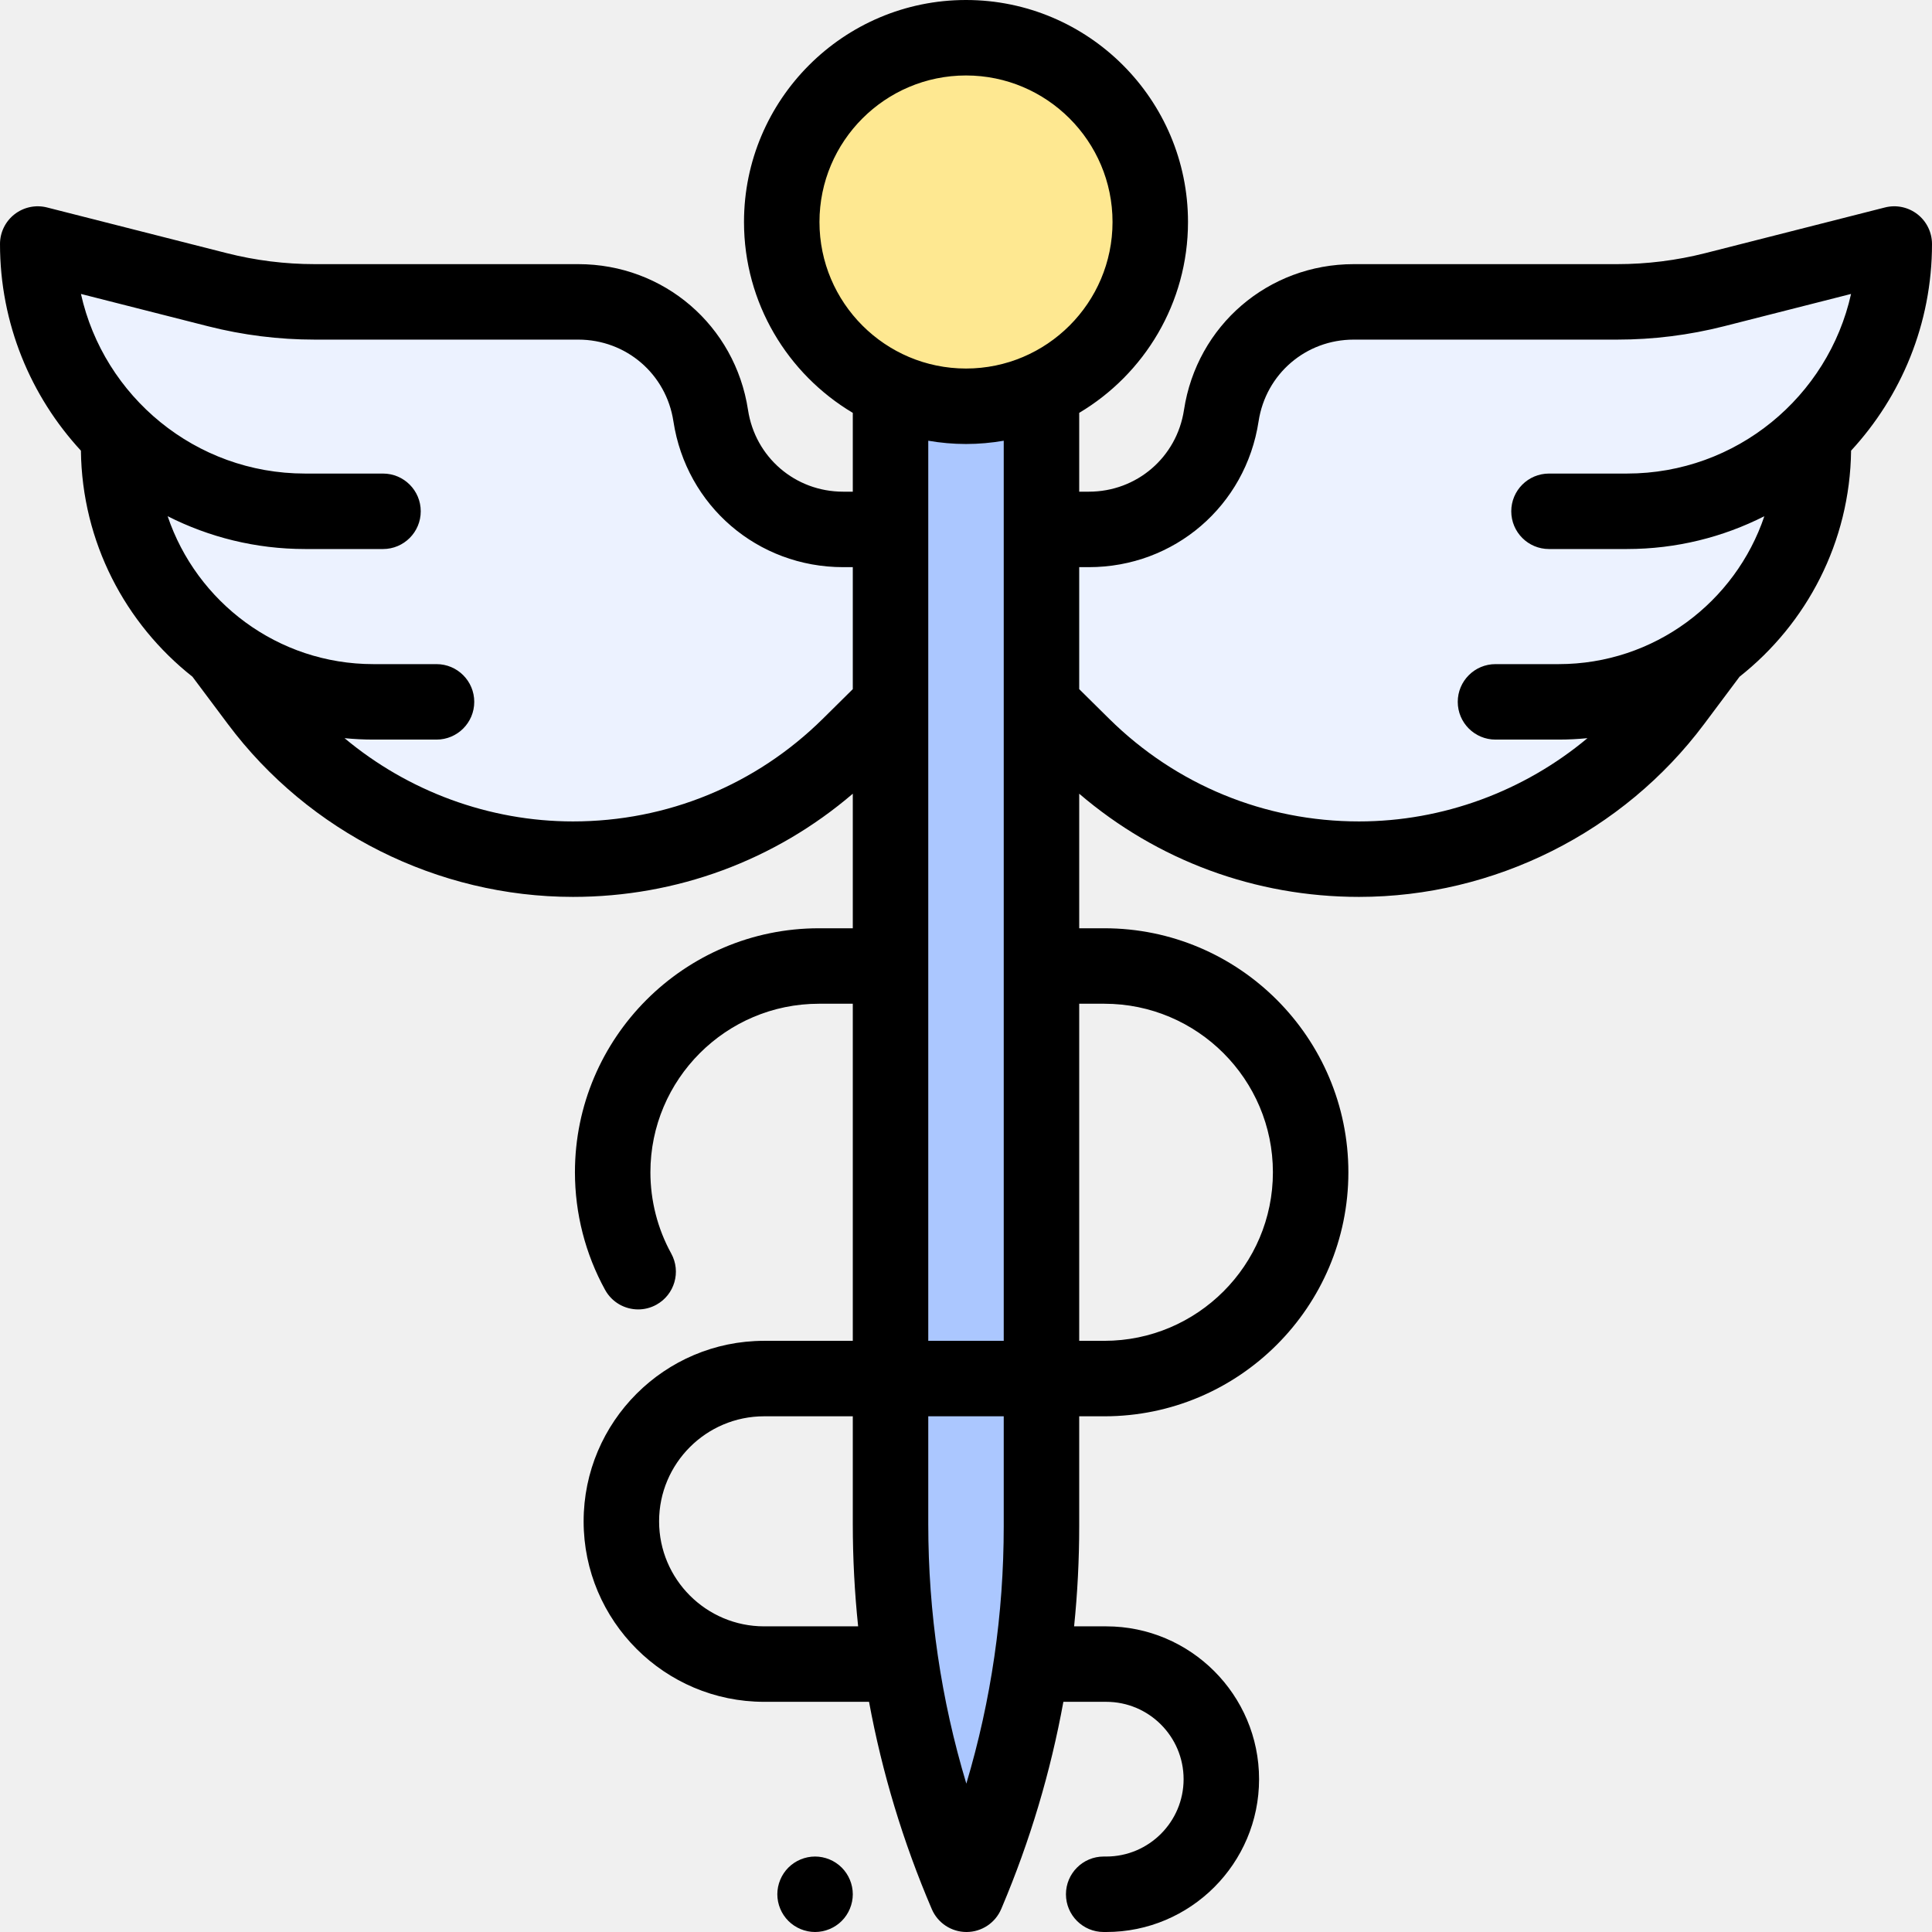
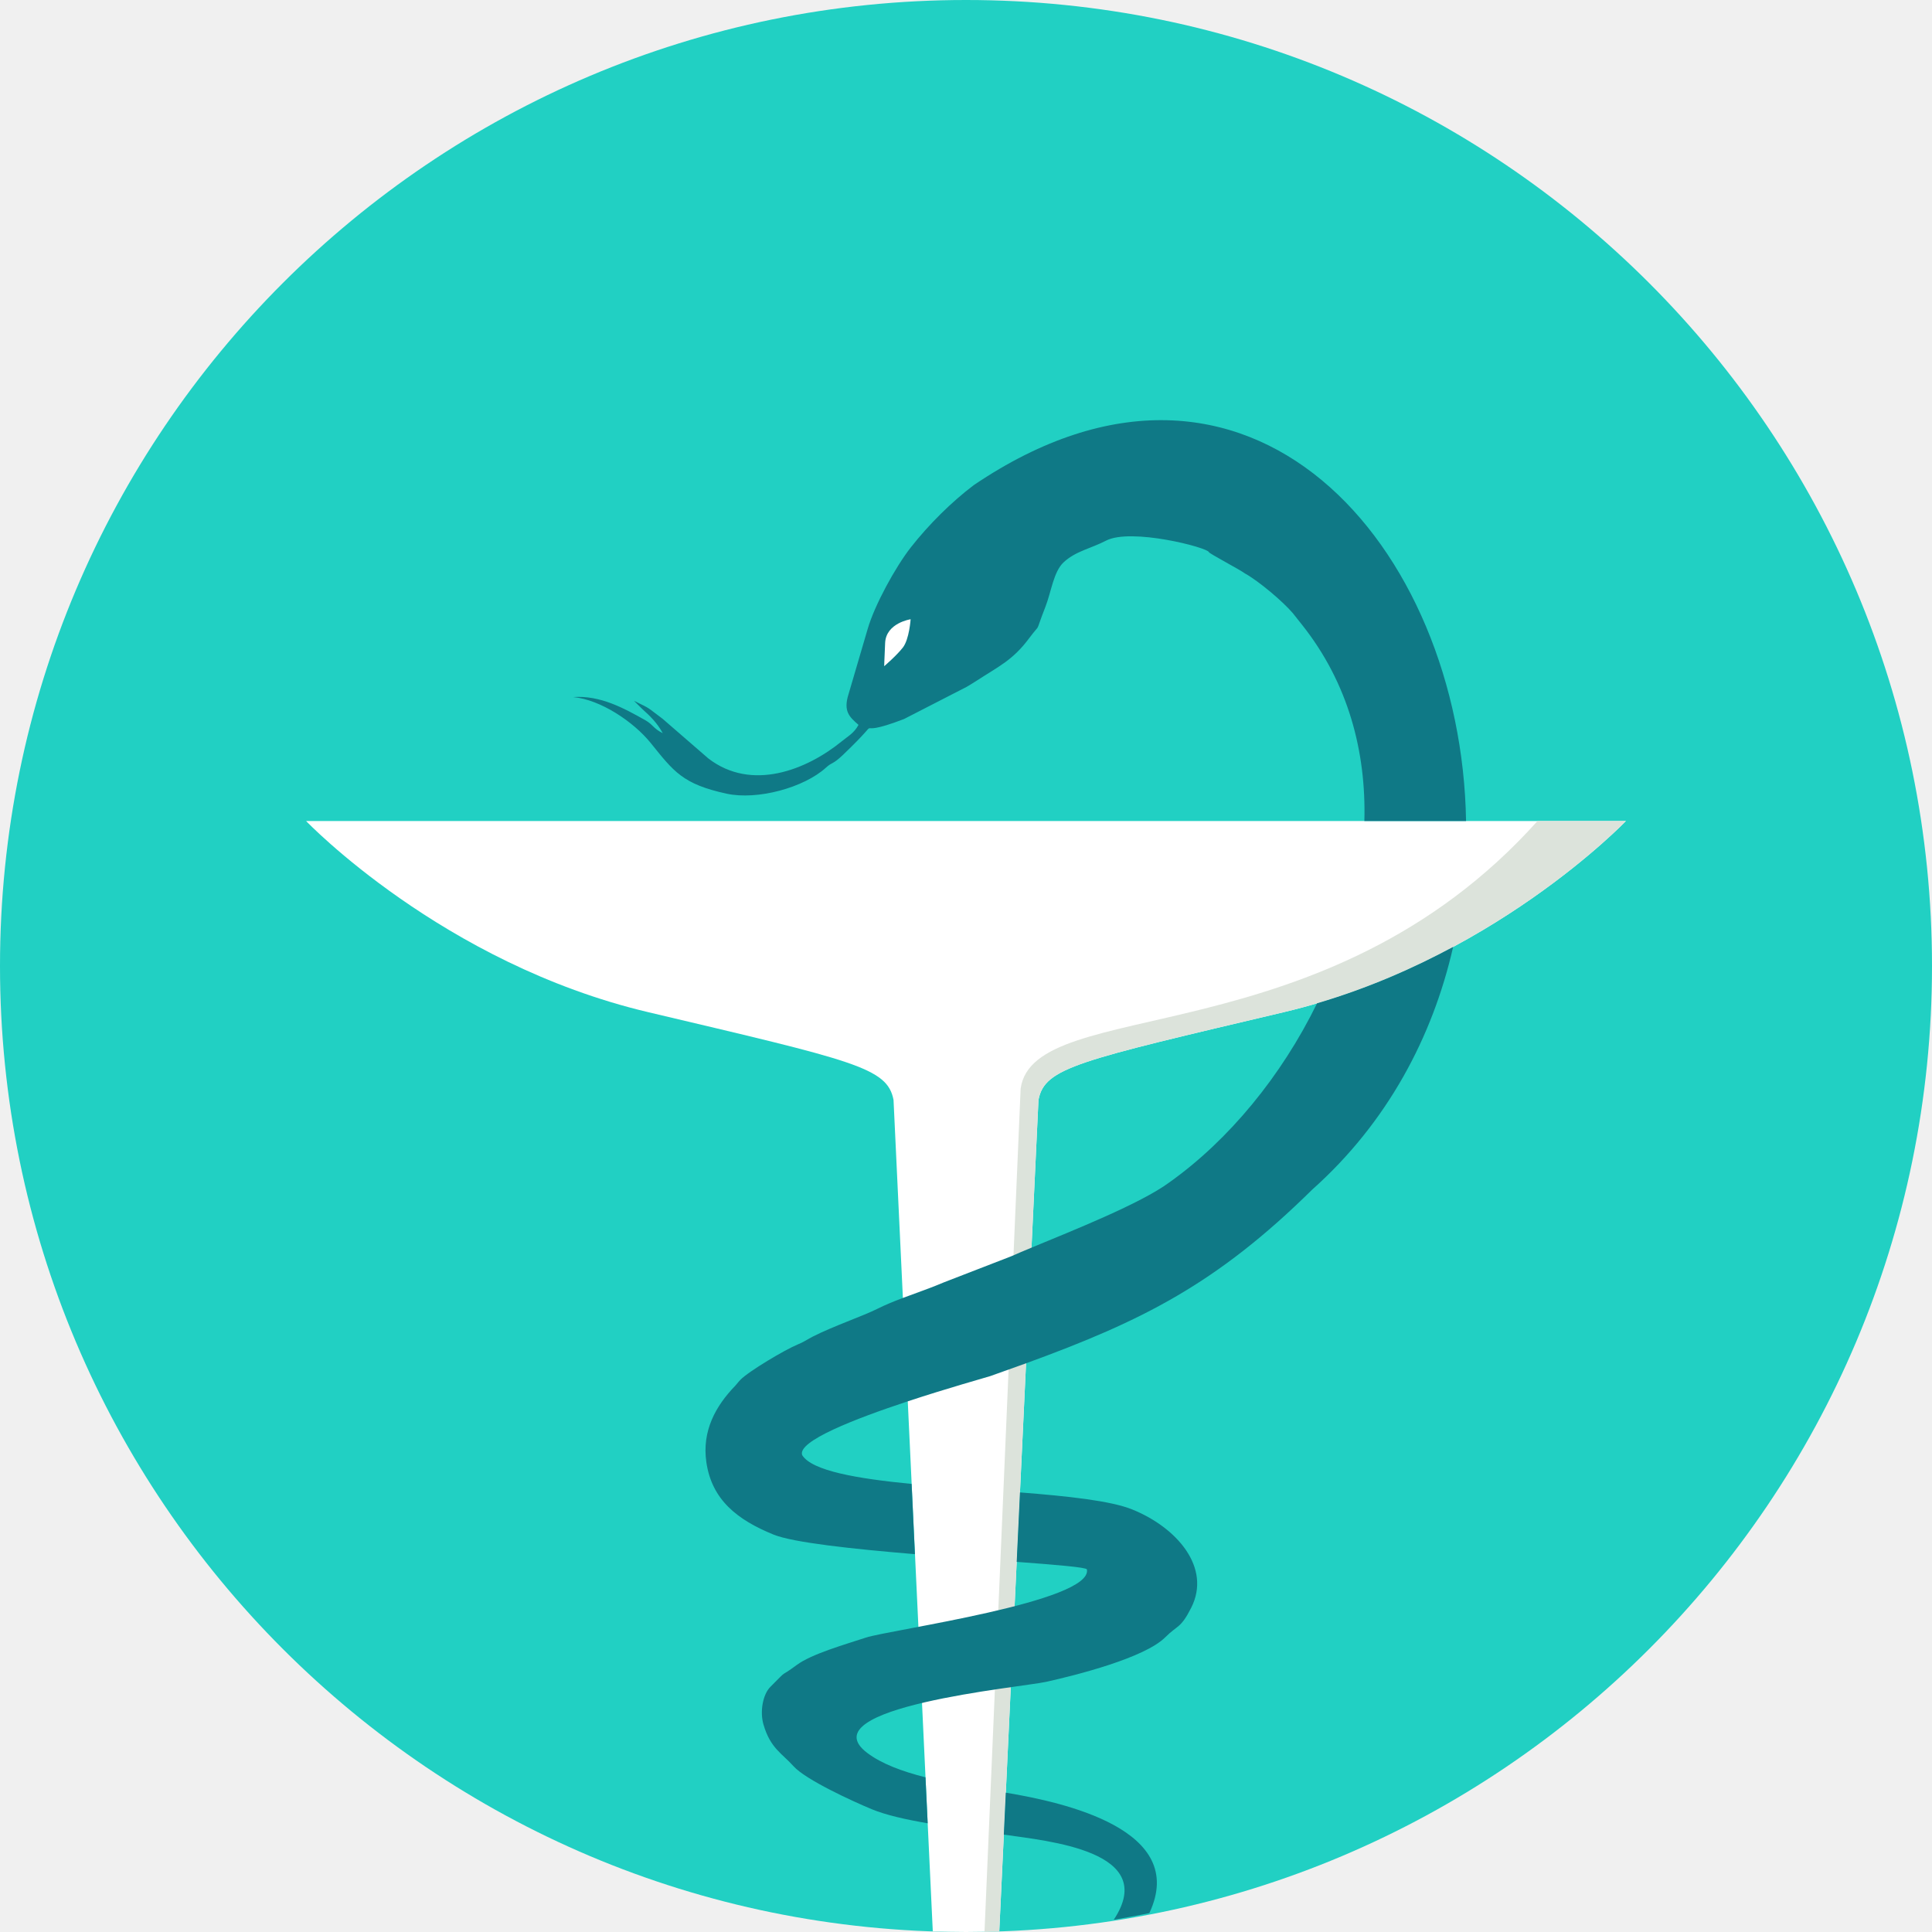
- <svg xmlns="http://www.w3.org/2000/svg" version="1.1" id="Capa_1" x="0px" y="0px" viewBox="0 0 512.002 512.002" style="enable-background:new 0 0 512.002 512.002;" xml:space="preserve">
-   <circle style="fill:#FEE891;" cx="256.001" cy="58.832" r="48.832" />
-   <g>
-     <path style="fill:#ECF2FF;" d="M502.001,64.67L502.001,64.67l-47.578,12.096c-8.449,2.148-17.133,3.235-25.851,3.235h-69.82   c-17.541,0-32.453,12.81-35.098,30.15l0,0c-2.645,17.34-17.557,30.15-35.098,30.15h-9.872l-2.683,46.503l10.885,10.766   c19.507,19.294,45.837,30.116,73.274,30.116l0,0c32.839,0,63.757-15.481,83.431-41.775l10.096-13.493l0.006-0.012   c1.786-1.348,3.5-2.785,5.142-4.3l0.053-0.038l0.013-0.025c13.164-12.181,21.46-29.535,21.663-48.836l1.431-5.229   C494.37,101.226,502.001,83.844,502.001,64.67z" />
-     <path style="fill:#ECF2FF;" d="M10.001,64.67L10.001,64.67l47.578,12.096c8.449,2.148,17.133,3.235,25.851,3.235h69.82   c17.541,0,32.453,12.81,35.098,30.15l0,0c2.645,17.34,17.557,30.15,35.098,30.15h9.872l2.683,46.503l-10.885,10.766   c-19.507,19.294-45.837,30.116-73.274,30.116l0,0c-32.839,0-63.757-15.481-83.431-41.775l-10.096-13.493l-0.006-0.012   c-1.786-1.348-3.5-2.785-5.142-4.3l-0.053-0.038l-0.013-0.025c-13.164-12.181-21.46-29.535-21.663-48.836l-1.431-5.229   C17.633,101.226,10.001,83.844,10.001,64.67z" />
-   </g>
-   <path style="fill:#ABC7FF;" d="M276.001,104.486v299.982c0,33.35-6.692,66.36-19.68,97.077l-0.193,0.456l0,0  c-13.279-31.011-20.127-64.394-20.127-98.128V104.486H276.001z" />
-   <path d="M490.559,119.427c13.299-14.411,21.442-33.648,21.442-54.757c0-3.086-1.425-6-3.861-7.895  c-2.438-1.895-5.613-2.558-8.603-1.797l-47.576,12.097c-7.64,1.941-15.509,2.926-23.389,2.926h-69.819  c-22.649,0-41.568,16.251-44.984,38.643c-1.914,12.55-12.519,21.658-25.213,21.658h-2.555v-20.889  c17.247-10.268,28.832-29.093,28.832-50.581C314.834,26.392,288.442,0,256.001,0s-58.832,26.392-58.832,58.832  c0,21.488,11.585,40.313,28.832,50.581v20.889h-2.555c-12.694,0-23.299-9.108-25.213-21.658  c-3.416-22.392-22.335-38.643-44.984-38.643H83.43c-7.88,0-15.749-0.984-23.388-2.926L12.465,54.979  c-2.988-0.76-6.165-0.098-8.603,1.797c-2.436,1.894-3.861,4.808-3.861,7.894c0,21.109,8.144,40.346,21.442,54.758  c0.292,24.269,11.791,45.877,29.554,59.903l9.407,12.572c21.449,28.668,55.632,45.784,91.438,45.784  c27.466,0,53.495-9.655,74.159-27.348v35.663h-8.969c-35.657,0-64.667,29.01-64.667,64.667c0,10.896,2.765,21.672,7.994,31.164  c1.822,3.308,5.241,5.177,8.768,5.177c1.632,0,3.287-0.4,4.816-1.243c4.838-2.665,6.599-8.747,3.934-13.584  c-3.605-6.545-5.512-13.984-5.512-21.514c0-24.63,20.037-44.667,44.667-44.667h8.969v89.333h-23.5  c-26.375,0-47.833,21.458-47.833,47.834c0,26.375,21.458,47.833,47.833,47.833h27.804c3.467,18.778,9.012,37.144,16.631,54.937  c1.575,3.679,5.191,6.063,9.192,6.063h0.018c4.008-0.007,7.625-2.406,9.189-6.097l0.197-0.465  c7.458-17.64,12.884-35.84,16.273-54.438h11.363c11.304,0,20.5,9.196,20.5,20.5s-9.196,20.5-20.5,20.5h-0.679  c-5.522,0-10,4.478-10,10s4.478,10,10,10h0.679c22.332,0,40.5-18.168,40.5-40.5s-18.168-40.5-40.5-40.5h-8.519  c0.896-8.775,1.352-17.624,1.352-26.533v-29.134h6.667c35.657,0,64.666-29.009,64.666-64.666s-29.009-64.667-64.666-64.667h-6.667  v-35.663c20.665,17.694,46.693,27.348,74.159,27.348c35.805,0,69.986-17.115,91.438-45.784l9.407-12.572  C478.769,165.305,490.267,143.696,490.559,119.427z M256.001,20c21.412,0,38.832,17.42,38.832,38.832s-17.419,38.832-38.832,38.832  s-38.832-17.42-38.832-38.832S234.589,20,256.001,20z M218.084,190.46c-17.751,17.558-41.276,27.227-66.242,27.227  c-22.243,0-43.724-8.01-60.533-22.065c2.51,0.246,5.053,0.379,7.627,0.379h16.746c5.522,0,10-4.478,10-10s-4.478-10-10-10H98.936  c-25.309,0-46.838-16.442-54.507-39.2c10.945,5.546,23.303,8.694,36.389,8.696l20.683,0.003h0.001c5.521,0,9.999-4.477,10-9.999  s-4.476-10-9.999-10.001l-20.683-0.003c-28.993-0.004-53.313-20.401-59.369-47.598l33.665,8.559  c9.248,2.352,18.774,3.543,28.314,3.543h69.819c12.695,0,23.299,9.108,25.213,21.658c3.416,22.392,22.335,38.643,44.984,38.643  h2.555v32.328L218.084,190.46z M246.001,116.797c3.252,0.56,6.59,0.868,10,0.868s6.748-0.308,10-0.868v238.537h-20V116.797z   M202.501,431.001c-15.347,0-27.833-12.486-27.833-27.833c0-15.348,12.486-27.834,27.833-27.834h23.5v28.539  c0,9.112,0.479,18.159,1.415,27.128L202.501,431.001L202.501,431.001z M266.001,404.468c0,23.284-3.327,46.135-9.911,68.213  c-6.703-22.261-10.089-45.307-10.089-68.808v-28.539h20V404.468z M292.668,266.001c24.629,0,44.666,20.037,44.666,44.667  c0,24.629-20.037,44.666-44.666,44.666h-6.667v-89.333L292.668,266.001L292.668,266.001z M360.161,217.687  c-24.966,0-48.491-9.669-66.242-27.226l-7.918-7.831v-32.328h2.555c22.649,0,41.568-16.251,44.984-38.643  c1.914-12.55,12.518-21.658,25.213-21.658h69.819c9.54,0,19.066-1.191,28.315-3.543l33.664-8.559  c-6.056,27.196-30.376,47.594-59.369,47.598l-20.681,0.003c-5.523,0.001-10,4.479-9.999,10.001c0.001,5.523,4.479,10,10.001,9.999  l20.683-0.003c13.086-0.002,25.444-3.149,36.389-8.696c-7.669,22.758-29.199,39.2-54.507,39.2h-16.747c-5.522,0-10,4.478-10,10  s4.478,10,10,10h16.746c2.574,0,5.116-0.133,7.626-0.379C403.883,209.677,382.403,217.687,360.161,217.687z" />
-   <path d="M216.001,492.001c-2.63,0-5.21,1.069-7.07,2.93s-2.93,4.44-2.93,7.07s1.069,5.21,2.93,7.069  c1.86,1.86,4.44,2.931,7.07,2.931s5.21-1.07,7.069-2.931c1.86-1.859,2.931-4.439,2.931-7.069s-1.07-5.21-2.931-7.07  C221.211,493.07,218.631,492.001,216.001,492.001z" />
+ <svg xmlns="http://www.w3.org/2000/svg" version="1.1" id="Layer_1" x="0px" y="0px" viewBox="0 0 512 512" style="enable-background:new 0 0 512 512;" xml:space="preserve">
+   <circle style="fill:#21D0C3;" cx="256" cy="256" r="256" />
+   <path style="fill:#FFFFFF;" d="M264.817,511.82l10.388-220.316c1.626-8.628,10.49-10.369,65.037-23.274s90.634-50.645,90.634-50.645  H81.125c0,0,36.087,37.744,90.634,50.645c54.547,12.905,63.406,14.646,65.037,23.274l10.402,220.316  c2.923,0.106,5.857,0.18,8.808,0.18c2.956,0,5.893-0.074,8.817-0.18H264.817z" />
+   <path style="fill:#DCE3DB;" d="M264.817,511.815L275.204,291.5c1.626-8.628,10.49-10.369,65.037-23.274  c54.547-12.905,90.634-50.645,90.634-50.645h-23.421c-56.589,63.12-133.482,45.92-136.974,70.912l-9.574,223.443  c1.307-0.032,2.61-0.074,3.907-0.12H264.817z" />
+   <path style="fill:#0F7986;" d="M295.171,508.748c1.728-0.277,6.531-1.146,9.413-1.751c10.434-22.124-22.641-29.353-38.036-31.925  l-0.527,11.122c11.556,1.691,41.25,4.291,29.144,22.549L295.171,508.748z M277.108,445.734c8.272-1.833,26.258-6.393,31.708-11.847  c3.284-3.289,4.051-2.264,6.864-7.811c5.408-10.66-3.792-21.274-15.639-26.059c-5.727-2.314-17.062-3.515-29.736-4.512  l-0.868,18.406c10.609,0.794,18.276,1.436,18.6,1.981c1.691,8.591-52.234,16.009-58.562,18.087  c-5.616,1.847-14.411,4.347-18.327,7.256c-5.113,3.797-1.728,0.499-6.997,5.806c-1.986,1.991-2.831,6.54-1.815,10  c1.838,6.286,4.864,7.575,7.948,11.015c3.22,3.598,15.685,9.307,20.761,11.413c3.709,1.533,8.919,2.707,14.798,3.723l-0.577-12.184  c-6.194-1.57-11.588-3.57-15.413-6.447c-16.078-12.115,40.862-17.417,47.255-18.83v0.005H277.108z M240.559,371.368  c10.66-3.519,20.577-6.273,21.874-6.688c3.28-1.155,6.434-2.282,9.482-3.39c30.798-11.228,50.492-21.043,75.831-46.026  c19.944-17.787,31.935-40.525,37.347-64.316c-10.563,5.686-22.683,11.012-36.064,14.947c-9.437,19.278-23.403,36.262-39.154,47.462  c-7.602,5.612-25.389,12.66-36.516,17.283c-2.074,0.863-3.916,1.635-5.417,2.305l-17.717,6.859  c-3.331,1.441-7.238,2.762-10.961,4.171c-2.364,0.891-4.656,1.824-6.679,2.84c-3.875,1.949-11.843,4.665-17.177,7.39  c-1.395,0.716-2.401,1.45-4.046,2.111c-3.164,1.28-13.039,7.113-15.219,9.418c-0.652,0.689-0.887,1.086-1.311,1.52  c-5.21,5.39-8.831,11.954-7.644,20.221c1.446,10.013,8.221,15.293,17.773,19.195c5.229,2.139,21.048,3.829,37.5,5.201l-0.877-18.614  c-14.443-1.408-26.391-3.459-28.992-7.625c-1.399-3.667,13.926-9.621,27.957-14.258L240.559,371.368z M388.522,217.586  c-1.201-72.672-57.282-138.554-130.475-89.013c-5.829,4.397-11.903,10.411-16.655,16.471c-4.097,5.224-9.639,15.348-11.46,21.676  l-5.039,17.172c-1.492,4.642,0.236,6.111,2.624,8.208c-1.22,2.222-2.73,2.956-4.35,4.282c-9.455,7.732-24.018,13.408-35.431,4.628  l-12.156-10.535c-4.369-3.229-2.744-2.406-7.57-4.758l2.157,2.143c2.153,1.921,4,3.728,5.468,6.443  c-2.605-1.311-2.526-2.264-4.688-3.478c-5.635-3.164-11.884-6.605-19.062-6.092c7.256,0.652,16.037,6.563,20.558,12.166  c6.115,7.575,8.43,10.896,20.12,13.436c8.147,1.769,20.498-1.594,26.314-6.896c1.742-1.584,1.686-0.684,4.596-3.459  c12.678-12.115,0.388-3.371,16.111-9.437l16.559-8.503c0.73-0.429,1.695-1.007,2.647-1.626c5.944-3.865,9.598-5.454,13.889-11.205  c3.561-4.767,1.266-0.466,4.369-8.402c1.543-3.94,2.148-9.279,4.795-11.764c3.21-3.007,7.256-3.672,11.251-5.76  c6.605-3.455,26.927,1.805,27.279,3.044c0.111,0.383,8.328,4.697,9.524,5.626c3.681,2.037,10.096,7.454,12.738,10.572l2.508,3.164  c12.105,15.293,16.928,33.412,16.429,51.897h26.959L388.522,217.586L388.522,217.586z" />
+   <path style="fill:#FFFFFF;" d="M241.331,164.109c0,0-6.521,0.965-6.762,6.277c-0.245,5.312-0.245,6.161-0.245,6.161  s3.261-2.781,4.951-4.951c1.691-2.176,2.051-7.487,2.051-7.487L241.331,164.109L241.331,164.109z" />
  <g>
</g>
  <g>
</g>
  <g>
</g>
  <g>
</g>
  <g>
</g>
  <g>
</g>
  <g>
</g>
  <g>
</g>
  <g>
</g>
  <g>
</g>
  <g>
</g>
  <g>
</g>
  <g>
</g>
  <g>
</g>
  <g>
</g>
</svg>
